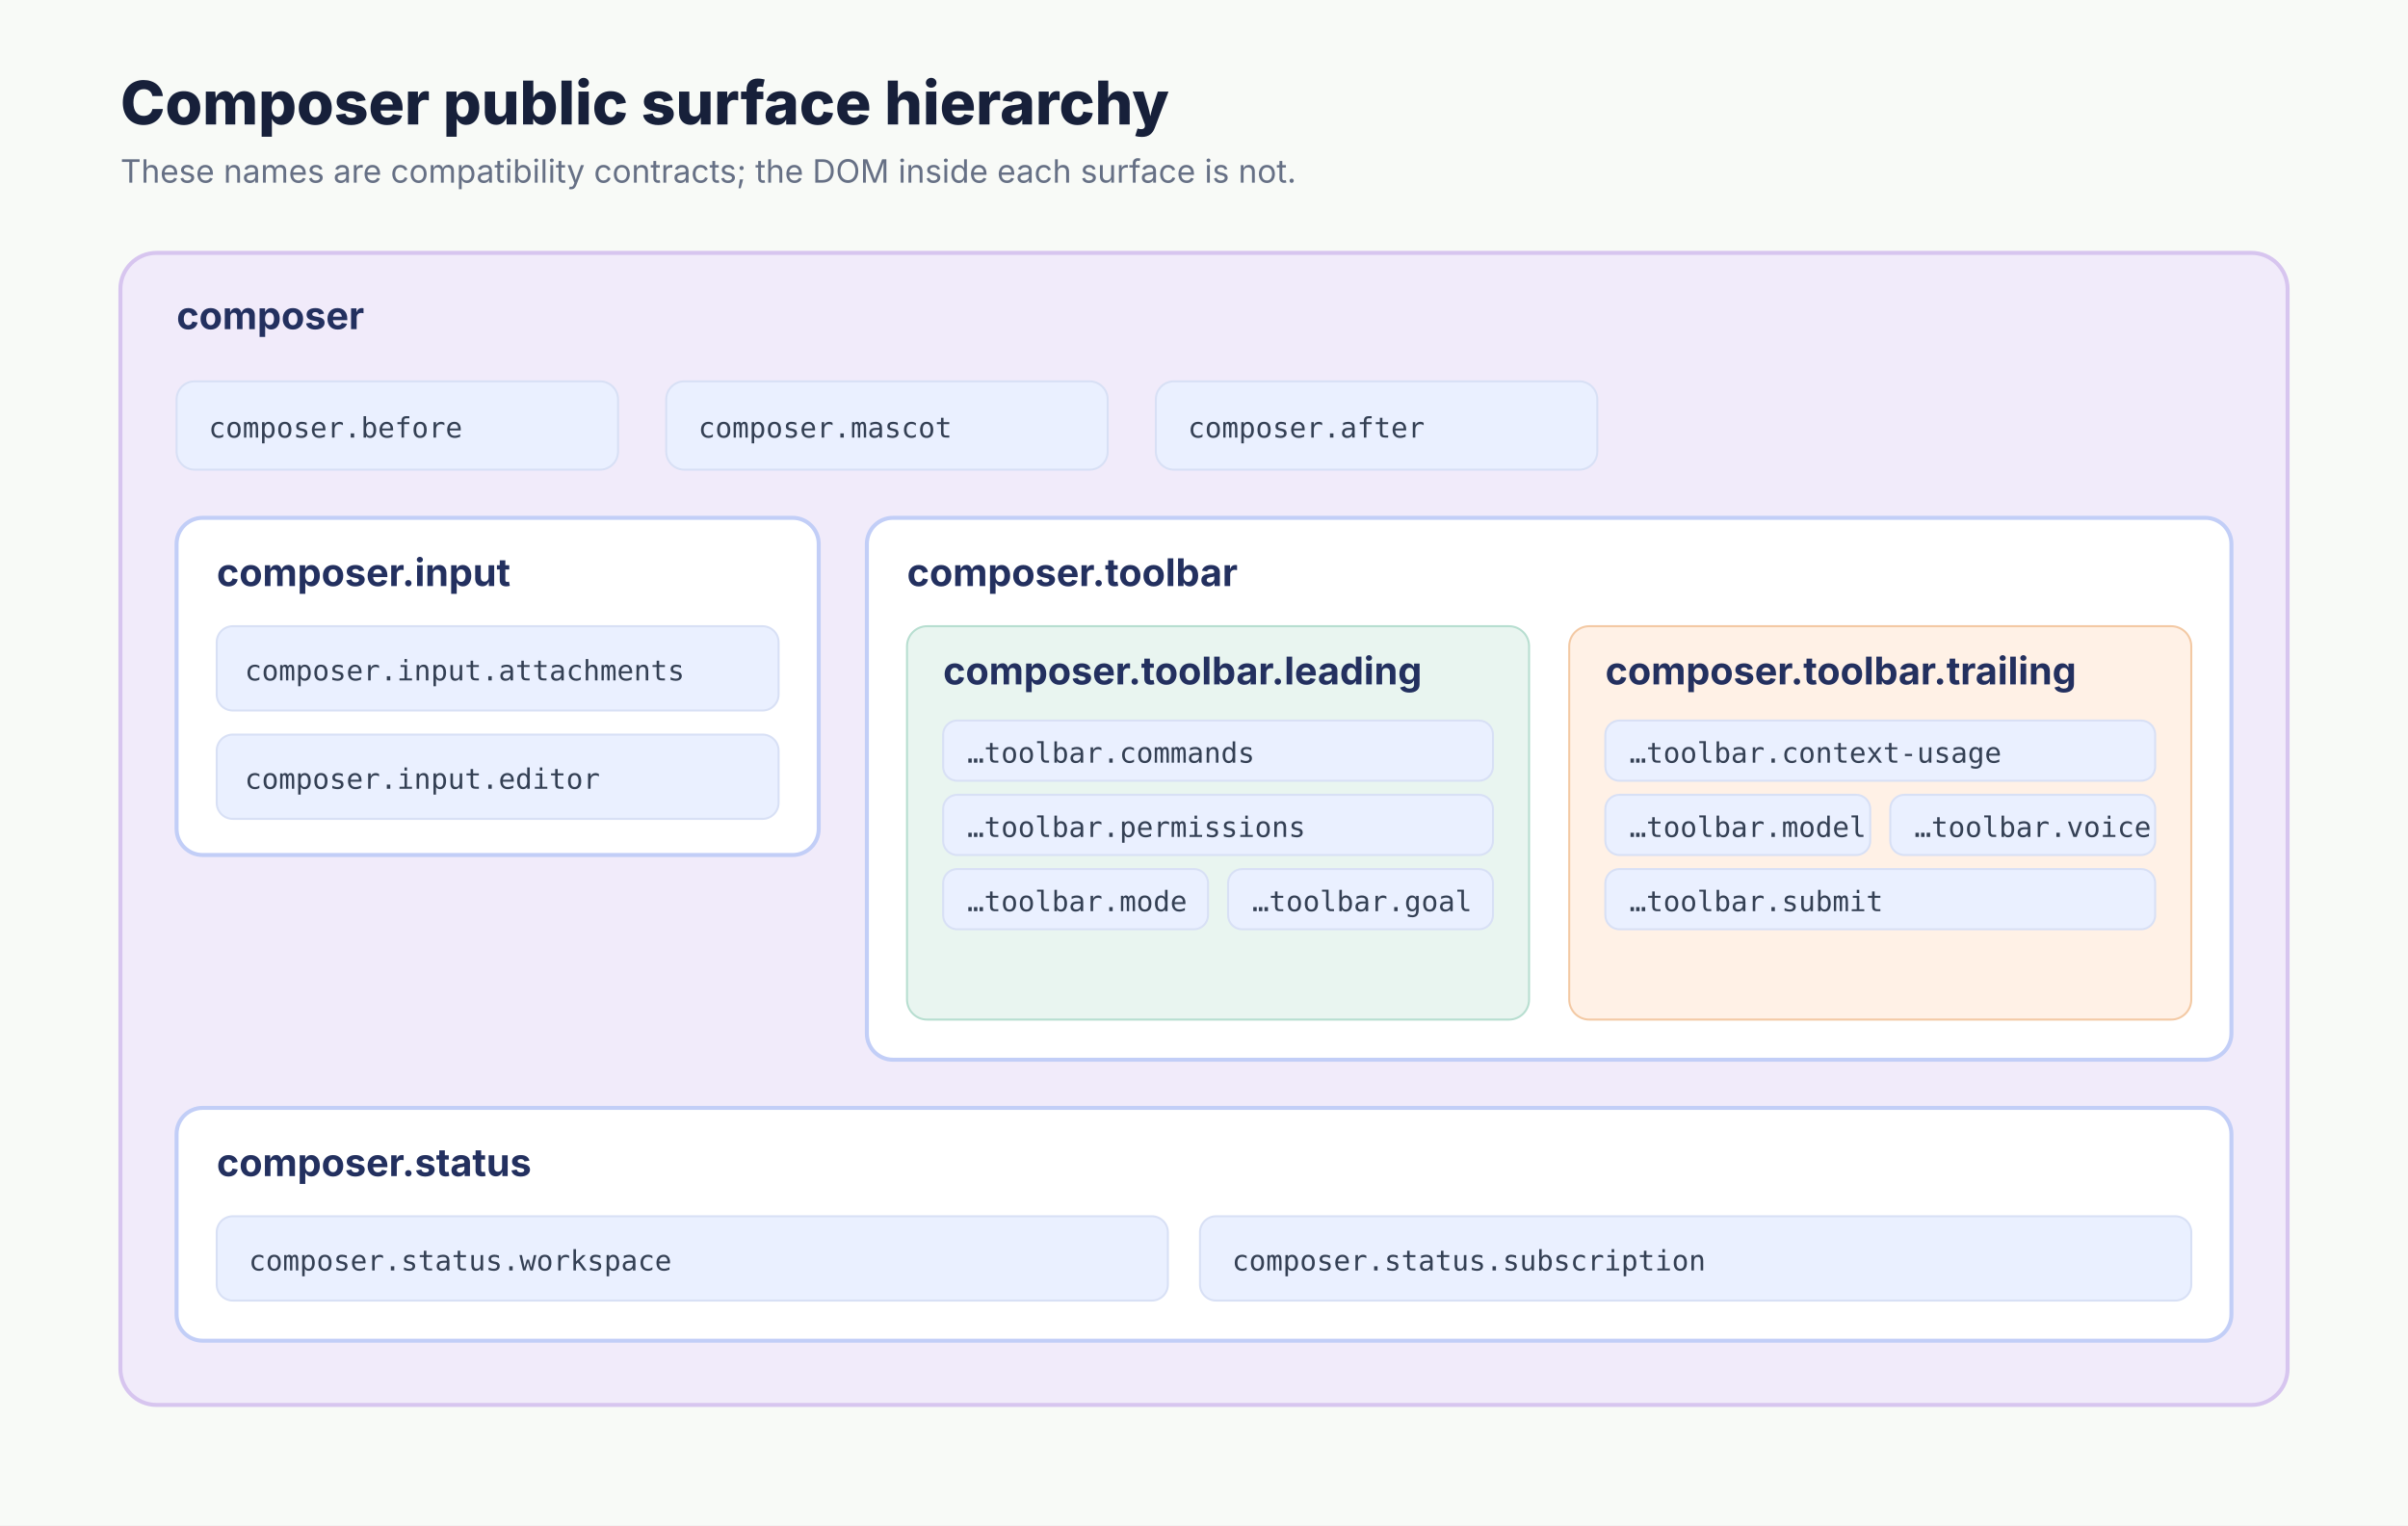
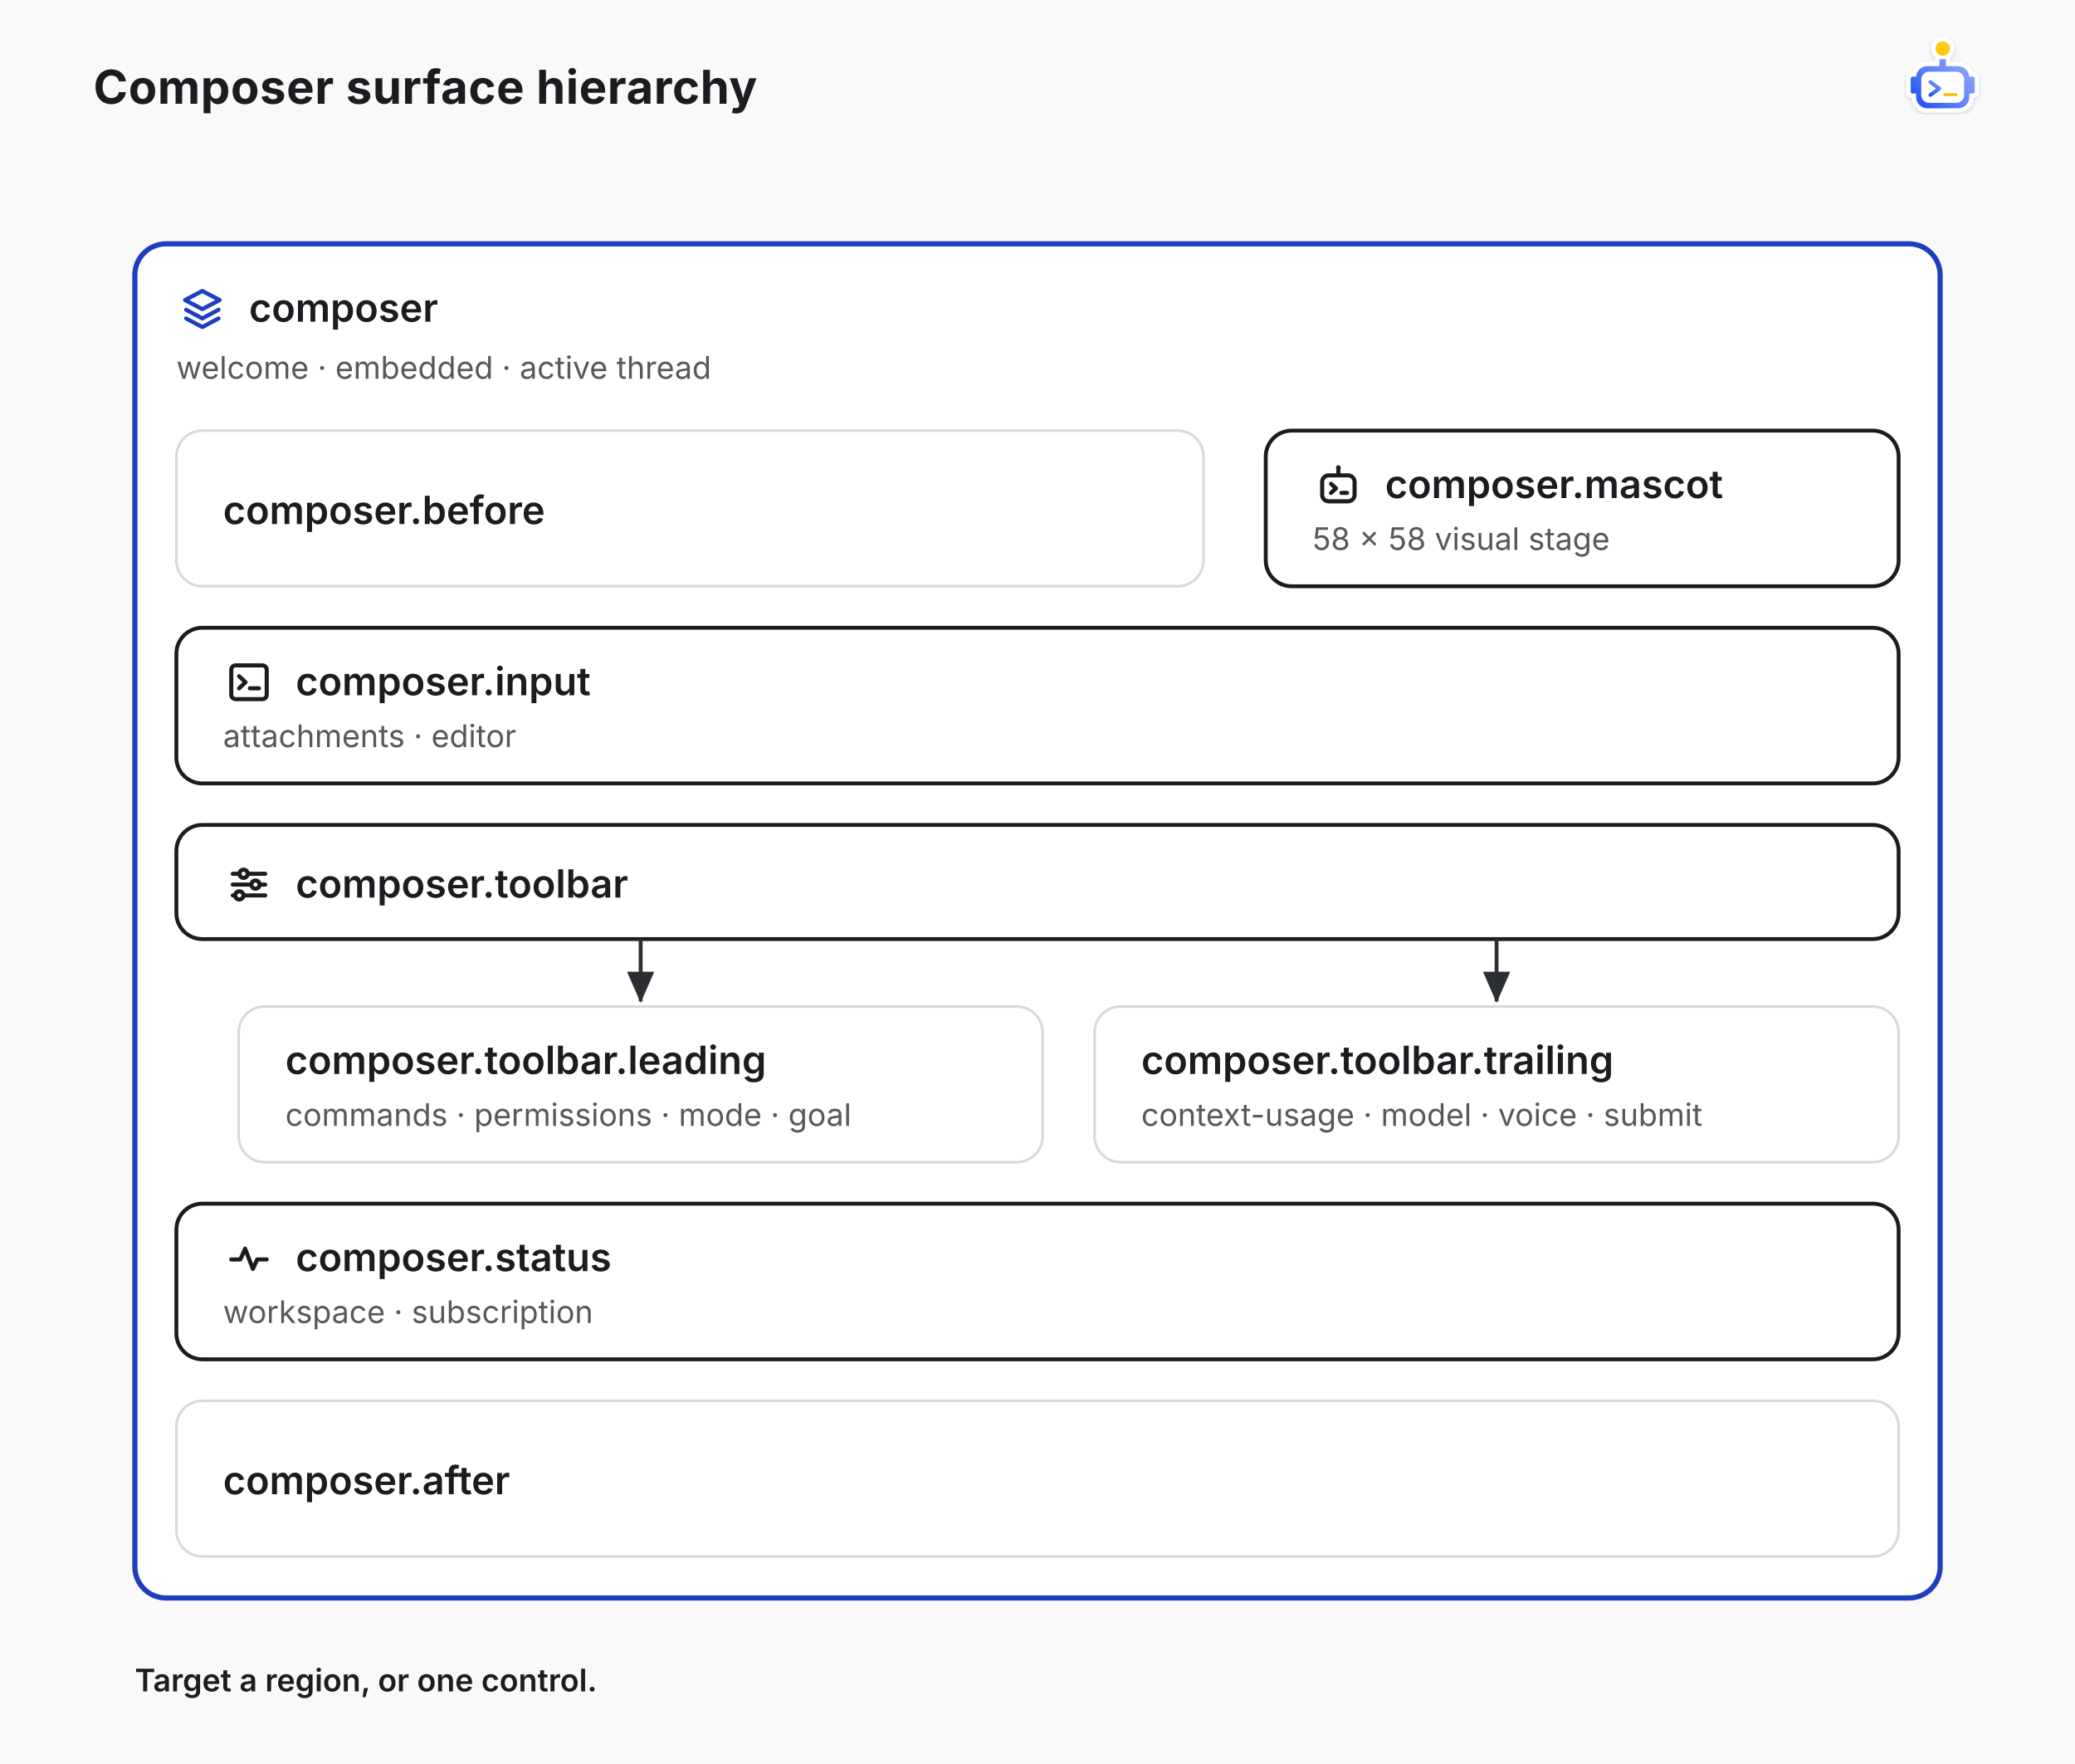
- <svg xmlns="http://www.w3.org/2000/svg" width="1200" height="760" viewBox="0 0 1200 760" fill="none" role="img" aria-labelledby="title desc">
-   <style>
-     text { font-family: Inter, ui-sans-serif, system-ui, -apple-system, BlinkMacSystemFont, "Segoe UI", sans-serif; }
-     .title { fill: #17203A; font-size: 30px; font-weight: 760; }
-     .subtitle { fill: #667085; font-size: 16px; }
-     .group { fill: #FFFFFF; stroke: #C2CEF7; stroke-width: 2; }
-     .groupTitle { fill: #23305F; font-size: 19px; font-weight: 740; }
-     .leaf { fill: #EAF0FF; stroke: #D8E0F5; }
-     .leafText { fill: #344054; font-size: 14px; font-family: "Cascadia Mono", ui-monospace, monospace; }
-   </style>
-   <rect width="1200" height="760" fill="#F8FAF7" />
-   <text x="60" y="62" class="title">Composer public surface hierarchy</text>
-   <text x="60" y="91" class="subtitle">These names are compatibility contracts; the DOM inside each surface is not.</text>
-   <rect x="60" y="126" width="1080" height="574" rx="18" fill="#F1EBFA" stroke="#D7C5EF" stroke-width="2" />
-   <text x="88" y="164" class="groupTitle">composer</text>
-   <g transform="translate(88 190)">
-     <rect class="leaf" width="220" height="44" rx="9" />
-     <text x="16" y="28" class="leafText">composer.before</text>
-     <rect class="leaf" x="244" width="220" height="44" rx="9" />
-     <text x="260" y="28" class="leafText">composer.mascot</text>
-     <rect class="leaf" x="488" width="220" height="44" rx="9" />
-     <text x="504" y="28" class="leafText">composer.after</text>
-   </g>
-   <g transform="translate(88 258)">
-     <rect class="group" width="320" height="168" rx="13" />
-     <text x="20" y="34" class="groupTitle">composer.input</text>
-     <rect class="leaf" x="20" y="54" width="280" height="42" rx="8" />
-     <text x="34" y="81" class="leafText">composer.input.attachments</text>
-     <rect class="leaf" x="20" y="108" width="280" height="42" rx="8" />
-     <text x="34" y="135" class="leafText">composer.input.editor</text>
-   </g>
-   <g transform="translate(432 258)">
-     <rect class="group" width="680" height="270" rx="13" />
-     <text x="20" y="34" class="groupTitle">composer.toolbar</text>
-     <rect x="20" y="54" width="310" height="196" rx="10" fill="#E9F5F0" stroke="#B7DED0" />
-     <text x="38" y="83" class="groupTitle">composer.toolbar.leading</text>
-     <rect class="leaf" x="38" y="101" width="274" height="30" rx="7" />
-     <text x="50" y="122" class="leafText">…toolbar.commands</text>
-     <rect class="leaf" x="38" y="138" width="274" height="30" rx="7" />
-     <text x="50" y="159" class="leafText">…toolbar.permissions</text>
-     <rect class="leaf" x="38" y="175" width="132" height="30" rx="7" />
-     <text x="50" y="196" class="leafText">…toolbar.mode</text>
-     <rect class="leaf" x="180" y="175" width="132" height="30" rx="7" />
-     <text x="192" y="196" class="leafText">…toolbar.goal</text>
-     <rect x="350" y="54" width="310" height="196" rx="10" fill="#FFF1E6" stroke="#F3C9A4" />
-     <text x="368" y="83" class="groupTitle">composer.toolbar.trailing</text>
-     <rect class="leaf" x="368" y="101" width="274" height="30" rx="7" />
-     <text x="380" y="122" class="leafText">…toolbar.context-usage</text>
-     <rect class="leaf" x="368" y="138" width="132" height="30" rx="7" />
-     <text x="380" y="159" class="leafText">…toolbar.model</text>
-     <rect class="leaf" x="510" y="138" width="132" height="30" rx="7" />
-     <text x="522" y="159" class="leafText">…toolbar.voice</text>
-     <rect class="leaf" x="368" y="175" width="274" height="30" rx="7" />
-     <text x="380" y="196" class="leafText">…toolbar.submit</text>
-   </g>
-   <g transform="translate(88 552)">
-     <rect class="group" width="1024" height="116" rx="13" />
-     <text x="20" y="34" class="groupTitle">composer.status</text>
-     <rect class="leaf" x="20" y="54" width="474" height="42" rx="8" />
-     <text x="36" y="81" class="leafText">composer.status.workspace</text>
-     <rect class="leaf" x="510" y="54" width="494" height="42" rx="8" />
-     <text x="526" y="81" class="leafText">composer.status.subscription</text>
+ <svg xmlns="http://www.w3.org/2000/svg" width="800" height="680" viewBox="0 0 800 680" role="img" aria-label="Composer public surface hierarchy: the composer surface is one bounded region holding the before strip, the mascot stage, the input and toolbar rows of the Composer card, the status row, and the after strip. The toolbar splits into a leading and a trailing group, and each region also exposes its Core controls, so a Desktop plugin can target a complete region or a single control.">
+   <defs>
+     <marker id="a" markerWidth="9" markerHeight="9" refX="7.6" refY="4.5" orient="auto-start-reverse">
+       <path d="M0 1L8 4.5L0 8Z" fill="#2b2e33" />
+     </marker>
+     <marker id="b" markerWidth="9" markerHeight="9" refX="7.6" refY="4.5" orient="auto-start-reverse">
+       <path d="M0 1L8 4.5L0 8Z" fill="#a9abb0" />
+     </marker>
+     <pattern id="hat_dsurf" width="8" height="8" patternUnits="userSpaceOnUse" patternTransform="rotate(45)">
+       <rect width="8" height="8" fill="#eef2fe" />
+       <rect width="3" height="8" fill="#2d5cf0" opacity="0.13" />
+     </pattern>
+     <pattern id="dots_dsurf" width="14" height="14" patternUnits="userSpaceOnUse">
+       <rect width="14" height="14" fill="#f0f0f2" />
+       <circle cx="3" cy="3" r="1.1" fill="#dfdfe3" />
+     </pattern>
+     <style>
+       text{font-family:-apple-system,BlinkMacSystemFont,"Segoe UI","PingFang SC","Hiragino Sans GB","Microsoft YaHei",sans-serif}
+       .dtitle{font-size:18px;font-weight:700;fill:#1a1c1f;letter-spacing:.2px}
+       .eyebrow{font-size:11px;font-weight:600;letter-spacing:.09em;fill:#82858a}
+       .title{font-size:15px;font-weight:600;fill:#1a1c1f}
+       .sub{font-size:13px;font-weight:600;fill:#1a1c1f}
+       .body{font-size:12px;font-weight:400;fill:#55585c}
+       .mono{font-size:12px;font-weight:400;fill:#55585c;font-family:ui-monospace,"SFMono-Regular","Cascadia Code","JetBrains Mono",Menlo,Consolas,monospace}
+       .node{fill:#ffffff;stroke:#1a1c1f;stroke-width:1.5}
+       .accent{fill:url(#hat_dsurf);stroke:#1d3fbf;stroke-width:2}
+       .zone{fill:url(#dots_dsurf)}
+       .frame{fill:#ffffff;stroke:#1d3fbf;stroke-width:2}
+       .ghost{fill:none;stroke:#d9d9dc;stroke-width:1.5;stroke-dasharray:5 4}
+       .link{stroke:#2b2e33;stroke-width:1.5;fill:none;stroke-linejoin:round}
+       .link2{stroke:#a9abb0;stroke-width:1.5;fill:none;stroke-linejoin:round;stroke-dasharray:4 4}
+       .cap{font-size:12px;font-weight:600;fill:#1a1c1f}
+     </style>
+   </defs>
+   <rect width="800" height="680" fill="#f9f9f9" />
+   <text x="36" y="40" class="dtitle">Composer surface hierarchy</text>
+   <svg x="734" y="14" width="30" height="30" viewBox="0 0 1024 1024" fill="none">
+     <defs>
+       <linearGradient id="lb_dsurf" x1="279" y1="766" x2="736" y2="334" gradientUnits="userSpaceOnUse">
+         <stop offset="0" stop-color="#2458f7" />
+         <stop offset=".46" stop-color="#5f82f7" />
+         <stop offset="1" stop-color="#8fa5ff" />
+       </linearGradient>
+       <linearGradient id="lm_dsurf" x1="380" y1="696" x2="492" y2="557" gradientUnits="userSpaceOnUse">
+         <stop offset="0" stop-color="#2257f5" />
+         <stop offset=".55" stop-color="#577df7" />
+         <stop offset="1" stop-color="#8ca2ff" />
+       </linearGradient>
+       <linearGradient id="ly_dsurf" x1="481" y1="174" x2="617" y2="713" gradientUnits="userSpaceOnUse">
+         <stop offset="0" stop-color="#ffcf11" />
+         <stop offset="1" stop-color="#f6b500" />
+       </linearGradient>
+       <filter id="ls_dsurf" x="-12%" y="-12%" width="124%" height="124%">
+         <feDropShadow dx="0" dy="18" stdDeviation="24" flood-color="#0b3d62" flood-opacity=".18" />
+       </filter>
+     </defs>
+     <g transform="translate(512 528) scale(1.3) translate(-512 -512)">
+       <g filter="url(#ls_dsurf)">
+         <rect x="201" y="365" width="622" height="513" rx="151" fill="#fff" />
+         <rect x="145" y="472" width="136" height="256" rx="58" fill="#fff" />
+         <rect x="743" y="472" width="136" height="256" rx="58" fill="#fff" />
+         <rect x="438" y="270" width="148" height="182" rx="2" fill="#fff" />
+         <circle cx="512" cy="229" r="116" fill="#fff" />
+       </g>
+       <rect x="243" y="408" width="538" height="426" rx="113" fill="url(#lb_dsurf)" />
+       <rect x="188" y="514" width="90" height="171" rx="19" fill="url(#lb_dsurf)" />
+       <rect x="746" y="514" width="90" height="171" rx="19" fill="url(#lb_dsurf)" />
+       <rect x="479" y="337" width="66" height="119" rx="6" fill="url(#lb_dsurf)" />
+       <rect x="295" y="464" width="434" height="315" rx="78" fill="#fff" />
+       <circle cx="512" cy="229" r="73" fill="url(#ly_dsurf)" />
+       <path d="M387 568 477 634 387 700" stroke="url(#lm_dsurf)" stroke-width="38" stroke-linecap="round" stroke-linejoin="round" />
+       <path d="M531 696h116" stroke="url(#ly_dsurf)" stroke-width="27" stroke-linecap="round" />
+     </g>
+   </svg>
+   <g transform="translate(0,54)">
+     <rect x="52" y="40" width="696" height="522" rx="12" class="frame" />
+     <g transform="translate(68,55) scale(0.8333)" fill="none" stroke="#1d3fbf" stroke-width="1.9" stroke-linecap="round" stroke-linejoin="round">
+       <path d="M12,3.8 L20,8 12,12.2 4,8 Z" stroke-linejoin="round" />
+       <path d="M4.5,12.5 L12,16.5 19.5,12.5 M4.5,16.5 L12,20.5 19.5,16.5" />
+     </g>
+     <text x="96" y="70" class="title">composer</text>
+     <text x="68" y="92" class="body">welcome · embedded · active thread</text>
+     <rect x="68" y="112" width="396" height="60" rx="10" fill="#ffffff" stroke="#d9d9dc" stroke-width="1" />
+     <text x="86" y="148" class="title">composer.before</text>
+     <rect x="488" y="112" width="244" height="60" rx="10" class="node" />
+     <g transform="translate(506,123) scale(0.8333)" fill="none" stroke="#1a1c1f" stroke-width="1.9" stroke-linecap="round" stroke-linejoin="round">
+       <rect x="4.5" y="7.5" width="15" height="12" rx="3" />
+       <path d="M12,7.5 V4.9" />
+       <circle cx="12" cy="3.9" r="1.1" fill="#1a1c1f" stroke="none" />
+       <path d="M8.6,11.4 l2.3,2.1 -2.3,2.1 M13.4,15.6 h2.6" />
+     </g>
+     <text x="534" y="138" class="title">composer.mascot</text>
+     <text x="506" y="158" class="body">58 × 58 visual stage</text>
+     <rect x="68" y="188" width="664" height="60" rx="10" class="node" />
+     <g transform="translate(86,199) scale(0.8333)" fill="none" stroke="#1a1c1f" stroke-width="1.9" stroke-linecap="round" stroke-linejoin="round">
+       <rect x="3.8" y="4.2" width="16.4" height="15.6" rx="2" />
+       <path d="M7.4,9.2 l3,2.8 -3,2.8 M12.4,14.8 h4.2" />
+     </g>
+     <text x="114" y="214" class="title">composer.input</text>
+     <text x="86" y="234" class="body">attachments · editor</text>
+     <rect x="68" y="264" width="664" height="44" rx="10" class="node" />
+     <g transform="translate(86,277) scale(0.8333)" fill="none" stroke="#1a1c1f" stroke-width="1.9" stroke-linecap="round" stroke-linejoin="round">
+       <path d="M4.5,7 H19.5 M4.5,12 H19.5 M4.5,17 H19.5" />
+       <circle cx="9.5" cy="7" r="1.9" fill="#ffffff" />
+       <circle cx="15" cy="12" r="1.9" fill="#ffffff" />
+       <circle cx="7.5" cy="17" r="1.9" fill="#ffffff" />
+     </g>
+     <text x="114" y="292" class="title">composer.toolbar</text>
+     <path d="M247 308 V332" class="link" marker-end="url(#a)" />
+     <path d="M577 308 V332" class="link" marker-end="url(#a)" />
+     <rect x="92" y="334" width="310" height="60" rx="10" fill="#ffffff" stroke="#d9d9dc" stroke-width="1" />
+     <text x="110" y="360" class="title">composer.toolbar.leading</text>
+     <text x="110" y="380" class="body">commands · permissions · mode · goal</text>
+     <rect x="422" y="334" width="310" height="60" rx="10" fill="#ffffff" stroke="#d9d9dc" stroke-width="1" />
+     <text x="440" y="360" class="title">composer.toolbar.trailing</text>
+     <text x="440" y="380" class="body">context-usage · model · voice · submit</text>
+     <rect x="68" y="410" width="664" height="60" rx="10" class="node" />
+     <g transform="translate(86,421) scale(0.8333)" fill="none" stroke="#1a1c1f" stroke-width="1.9" stroke-linecap="round" stroke-linejoin="round">
+       <path d="M3.8,12.6 H8 L10.2,7.6 13.8,17 15.8,12.6 H20.2" />
+     </g>
+     <text x="114" y="436" class="title">composer.status</text>
+     <text x="86" y="456" class="body">workspace · subscription</text>
+     <rect x="68" y="486" width="664" height="60" rx="10" fill="#ffffff" stroke="#d9d9dc" stroke-width="1" />
+     <text x="86" y="522" class="title">composer.after</text>
+     <text x="52" y="598" class="cap">Target a region, or one control.</text>
  </g>
</svg>
